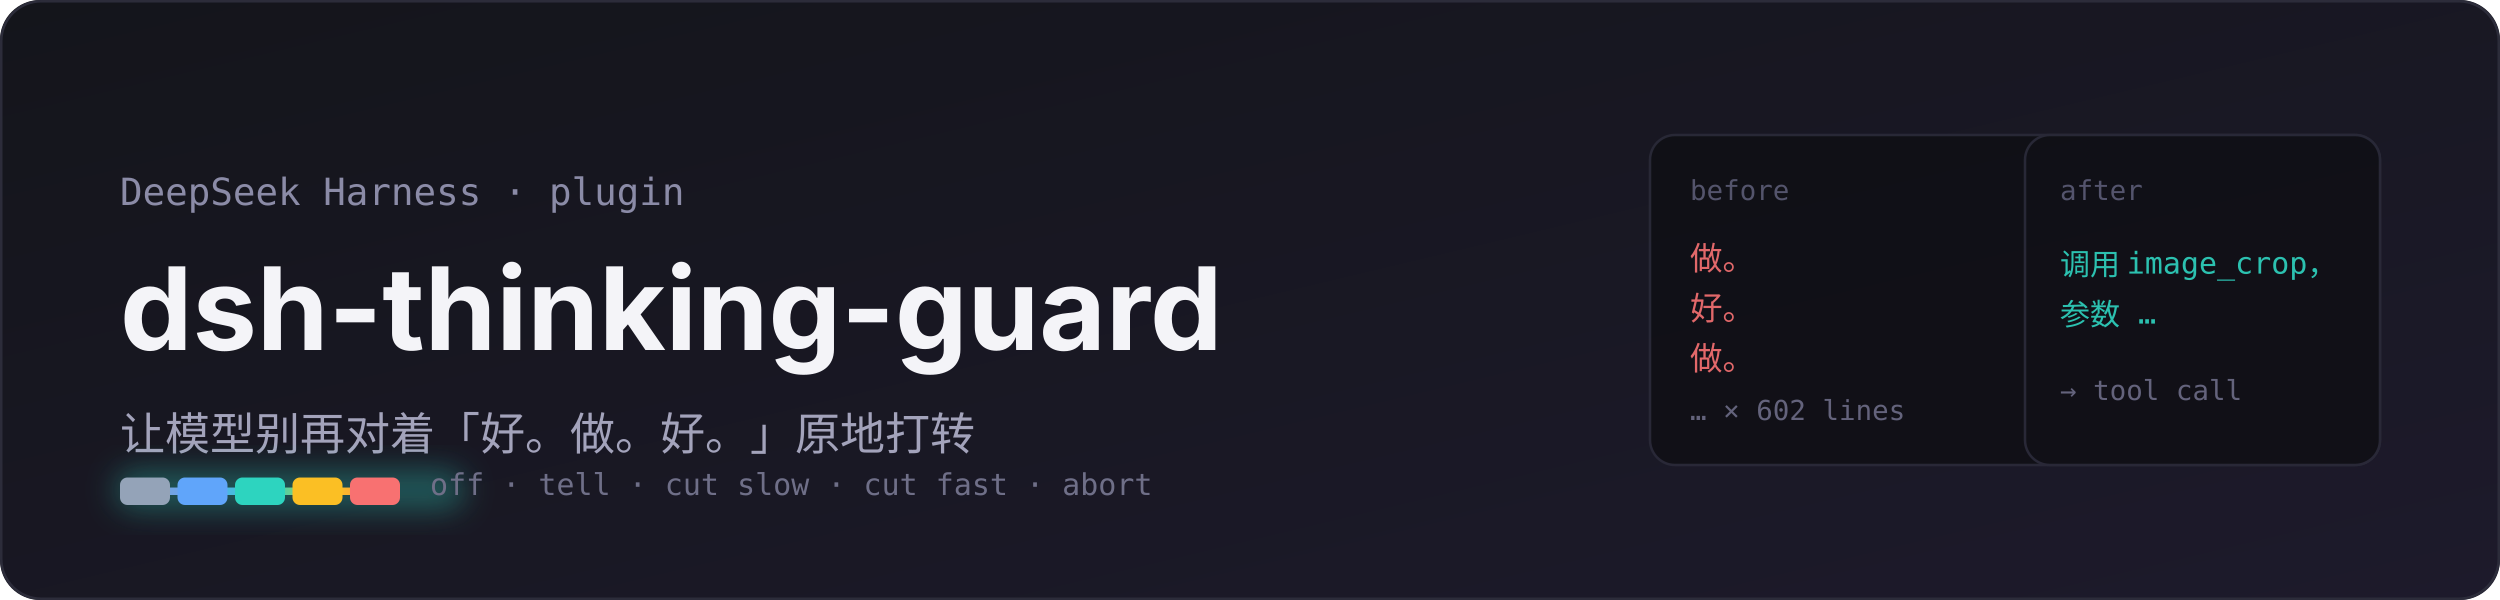
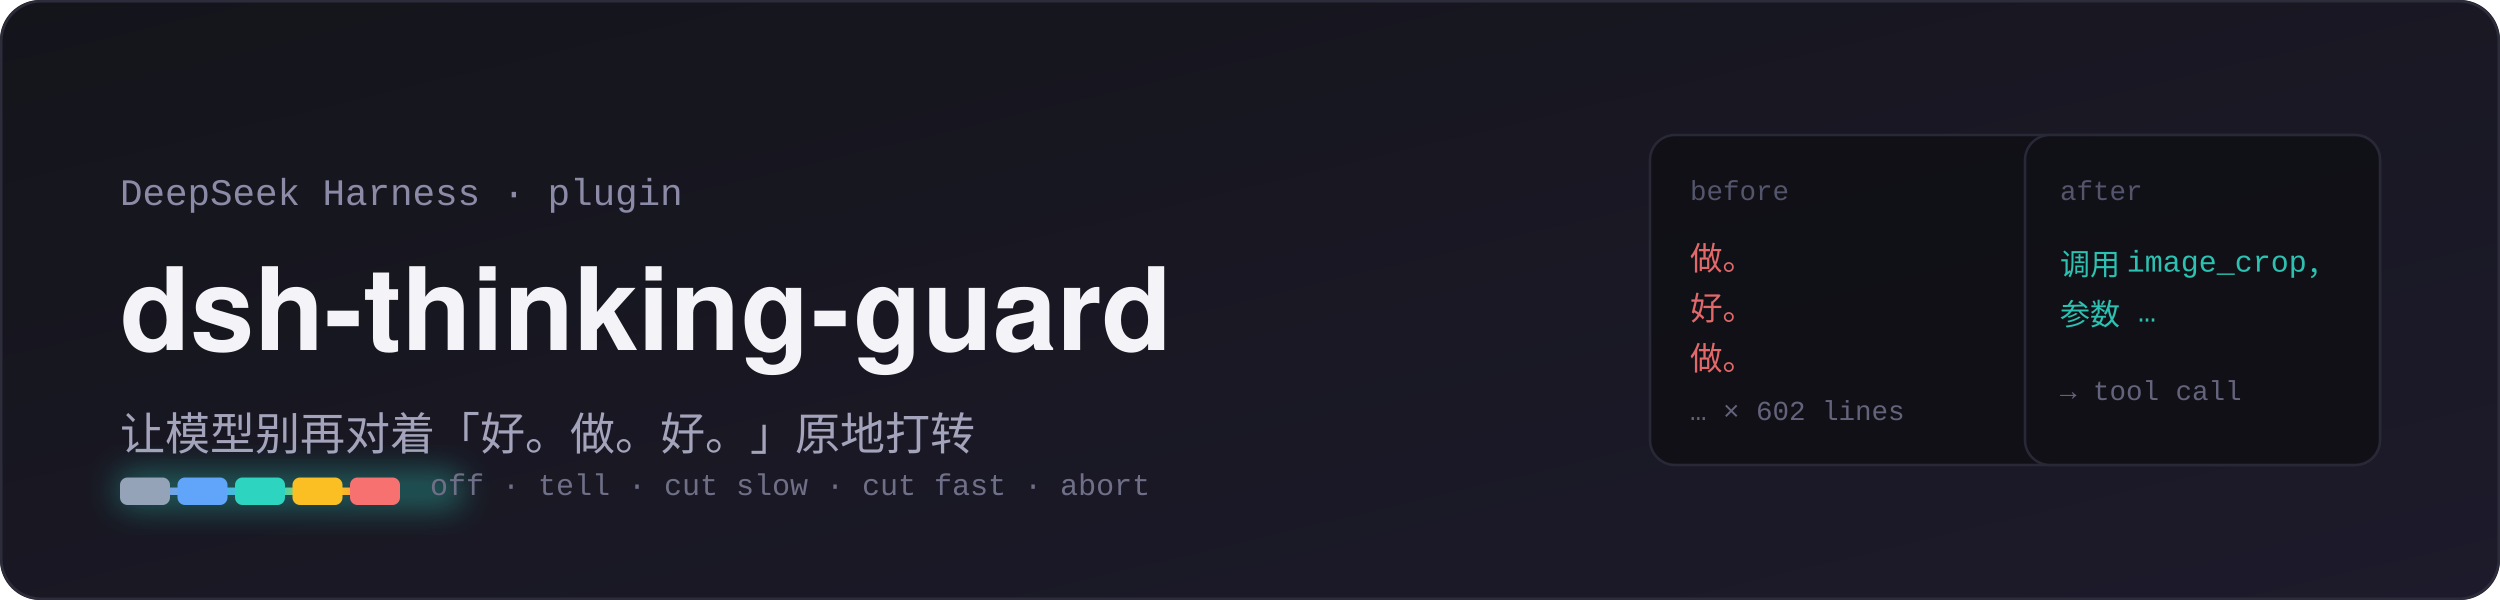
<svg xmlns="http://www.w3.org/2000/svg" width="1000" height="240" viewBox="0 0 1000 240" role="img" aria-label="dsh-thinking-guard">
  <defs>
    <linearGradient id="bg" x1="0" y1="0" x2="1" y2="1">
      <stop offset="0%" stop-color="#14151b" />
      <stop offset="100%" stop-color="#1d1a2b" />
    </linearGradient>
    <linearGradient id="ramp" x1="0" y1="0" x2="1" y2="0">
      <stop offset="0%" stop-color="#94a3b8" />
      <stop offset="28%" stop-color="#60a5fa" />
      <stop offset="54%" stop-color="#2dd4bf" />
      <stop offset="78%" stop-color="#fbbf24" />
      <stop offset="100%" stop-color="#f87171" />
    </linearGradient>
    <filter id="soft" x="-30%" y="-60%" width="160%" height="220%">
      <feGaussianBlur stdDeviation="6" />
    </filter>
  </defs>
  <rect width="1000" height="240" rx="16" fill="url(#bg)" />
  <rect x="0.5" y="0.5" width="999" height="239" rx="16" fill="none" stroke="#2c2c3a" />
-   <text x="48" y="82" font-family="ui-monospace,SFMono-Regular,Menlo,monospace" font-size="15" fill="#8b8ba7">DeepSeek Harness · plugin</text>
-   <text x="48" y="140" font-family="system-ui,-apple-system,'Segoe UI',sans-serif" font-size="46" font-weight="700" fill="#f4f4f8">dsh-thinking-guard</text>
-   <text x="48" y="180" font-family="system-ui,-apple-system,'Segoe UI',sans-serif" font-size="18" fill="#a3a3bb">让模型别再对着「好。做。好。」原地打转</text>
+   <text x="48" y="82" font-family="ui-monospace,SFMono-Regular,'SF Mono',Consolas,'Liberation Mono',Menlo,'Microsoft YaHei',monospace" font-size="15" fill="#8b8ba7">DeepSeek Harness · plugin</text>
+   <text x="48" y="140" font-family="-apple-system,BlinkMacSystemFont,'Segoe UI','PingFang SC','Hiragino Sans GB','Microsoft YaHei','Noto Sans SC',Helvetica,Arial,sans-serif" font-size="46" font-weight="700" fill="#f4f4f8">dsh-thinking-guard</text>
+   <text x="48" y="180" font-family="-apple-system,BlinkMacSystemFont,'Segoe UI','PingFang SC','Hiragino Sans GB','Microsoft YaHei','Noto Sans SC',Helvetica,Arial,sans-serif" font-size="18" fill="#a3a3bb">让模型别再对着「好。做。好。」原地打转</text>
  <g transform="translate(48,198)">
    <rect x="-2" y="-10" width="140" height="16" rx="8" fill="#2dd4bf" opacity="0.35" filter="url(#soft)" />
    <rect x="0" y="-3" width="112" height="3" rx="1.5" fill="url(#ramp)" />
    <g>
      <rect x="0" y="-7" width="20" height="11" rx="3" fill="#94a3b8" />
      <rect x="23" y="-7" width="20" height="11" rx="3" fill="#60a5fa" />
      <rect x="46" y="-7" width="20" height="11" rx="3" fill="#2dd4bf" />
      <rect x="69" y="-7" width="20" height="11" rx="3" fill="#fbbf24" />
      <rect x="92" y="-7" width="20" height="11" rx="3" fill="#f87171" />
    </g>
  </g>
-   <text x="172" y="198" font-family="ui-monospace,SFMono-Regular,Menlo,monospace" font-size="12" fill="#6f6f88">off · tell · cut slow · cut fast · abort</text>
+   <text x="172" y="198" font-family="ui-monospace,SFMono-Regular,'SF Mono',Consolas,'Liberation Mono',Menlo,'Microsoft YaHei',monospace" font-size="12" fill="#6f6f88">off · tell · cut slow · cut fast · abort</text>
  <g transform="translate(660,54)" opacity="0.9">
    <rect x="0" y="0" width="292" height="132" rx="10" fill="#0f1015" stroke="#2a2a38" />
-     <text x="16" y="26" font-family="ui-monospace,monospace" font-size="11" fill="#5b5b74">before</text>
-     <text x="16" y="54" font-family="ui-monospace,monospace" font-size="13" fill="#f87171">做。</text>
-     <text x="16" y="74" font-family="ui-monospace,monospace" font-size="13" fill="#f87171">好。</text>
-     <text x="16" y="94" font-family="ui-monospace,monospace" font-size="13" fill="#f87171">做。</text>
-     <text x="16" y="114" font-family="ui-monospace,monospace" font-size="11" fill="#6b6b85">… × 602 lines</text>
+     <text x="16" y="26" font-family="ui-monospace,SFMono-Regular,'SF Mono',Consolas,'Liberation Mono',Menlo,'Microsoft YaHei',monospace" font-size="11" fill="#5b5b74">before</text>
+     <text x="16" y="54" font-family="ui-monospace,SFMono-Regular,'SF Mono',Consolas,'Liberation Mono',Menlo,'Microsoft YaHei',monospace" font-size="13" fill="#f87171">做。</text>
+     <text x="16" y="74" font-family="ui-monospace,SFMono-Regular,'SF Mono',Consolas,'Liberation Mono',Menlo,'Microsoft YaHei',monospace" font-size="13" fill="#f87171">好。</text>
+     <text x="16" y="94" font-family="ui-monospace,SFMono-Regular,'SF Mono',Consolas,'Liberation Mono',Menlo,'Microsoft YaHei',monospace" font-size="13" fill="#f87171">做。</text>
+     <text x="16" y="114" font-family="ui-monospace,SFMono-Regular,'SF Mono',Consolas,'Liberation Mono',Menlo,'Microsoft YaHei',monospace" font-size="11" fill="#6b6b85">… × 602 lines</text>
    <g transform="translate(150,0)">
      <rect x="0" y="0" width="142" height="132" rx="10" fill="#0f1015" stroke="#2a2a38" />
-       <text x="14" y="26" font-family="ui-monospace,monospace" font-size="11" fill="#5b5b74">after</text>
-       <text x="14" y="56" font-family="ui-monospace,monospace" font-size="12" fill="#2dd4bf">调用 image_crop，</text>
-       <text x="14" y="76" font-family="ui-monospace,monospace" font-size="12" fill="#2dd4bf">参数 …</text>
-       <text x="14" y="106" font-family="ui-monospace,monospace" font-size="11" fill="#6b6b85">→ tool call</text>
+       <text x="14" y="26" font-family="ui-monospace,SFMono-Regular,'SF Mono',Consolas,'Liberation Mono',Menlo,'Microsoft YaHei',monospace" font-size="11" fill="#5b5b74">after</text>
+       <text x="14" y="56" font-family="ui-monospace,SFMono-Regular,'SF Mono',Consolas,'Liberation Mono',Menlo,'Microsoft YaHei',monospace" font-size="12" fill="#2dd4bf">调用 image_crop，</text>
+       <text x="14" y="76" font-family="ui-monospace,SFMono-Regular,'SF Mono',Consolas,'Liberation Mono',Menlo,'Microsoft YaHei',monospace" font-size="12" fill="#2dd4bf">参数 …</text>
+       <text x="14" y="106" font-family="ui-monospace,SFMono-Regular,'SF Mono',Consolas,'Liberation Mono',Menlo,'Microsoft YaHei',monospace" font-size="11" fill="#6b6b85">→ tool call</text>
    </g>
  </g>
</svg>
